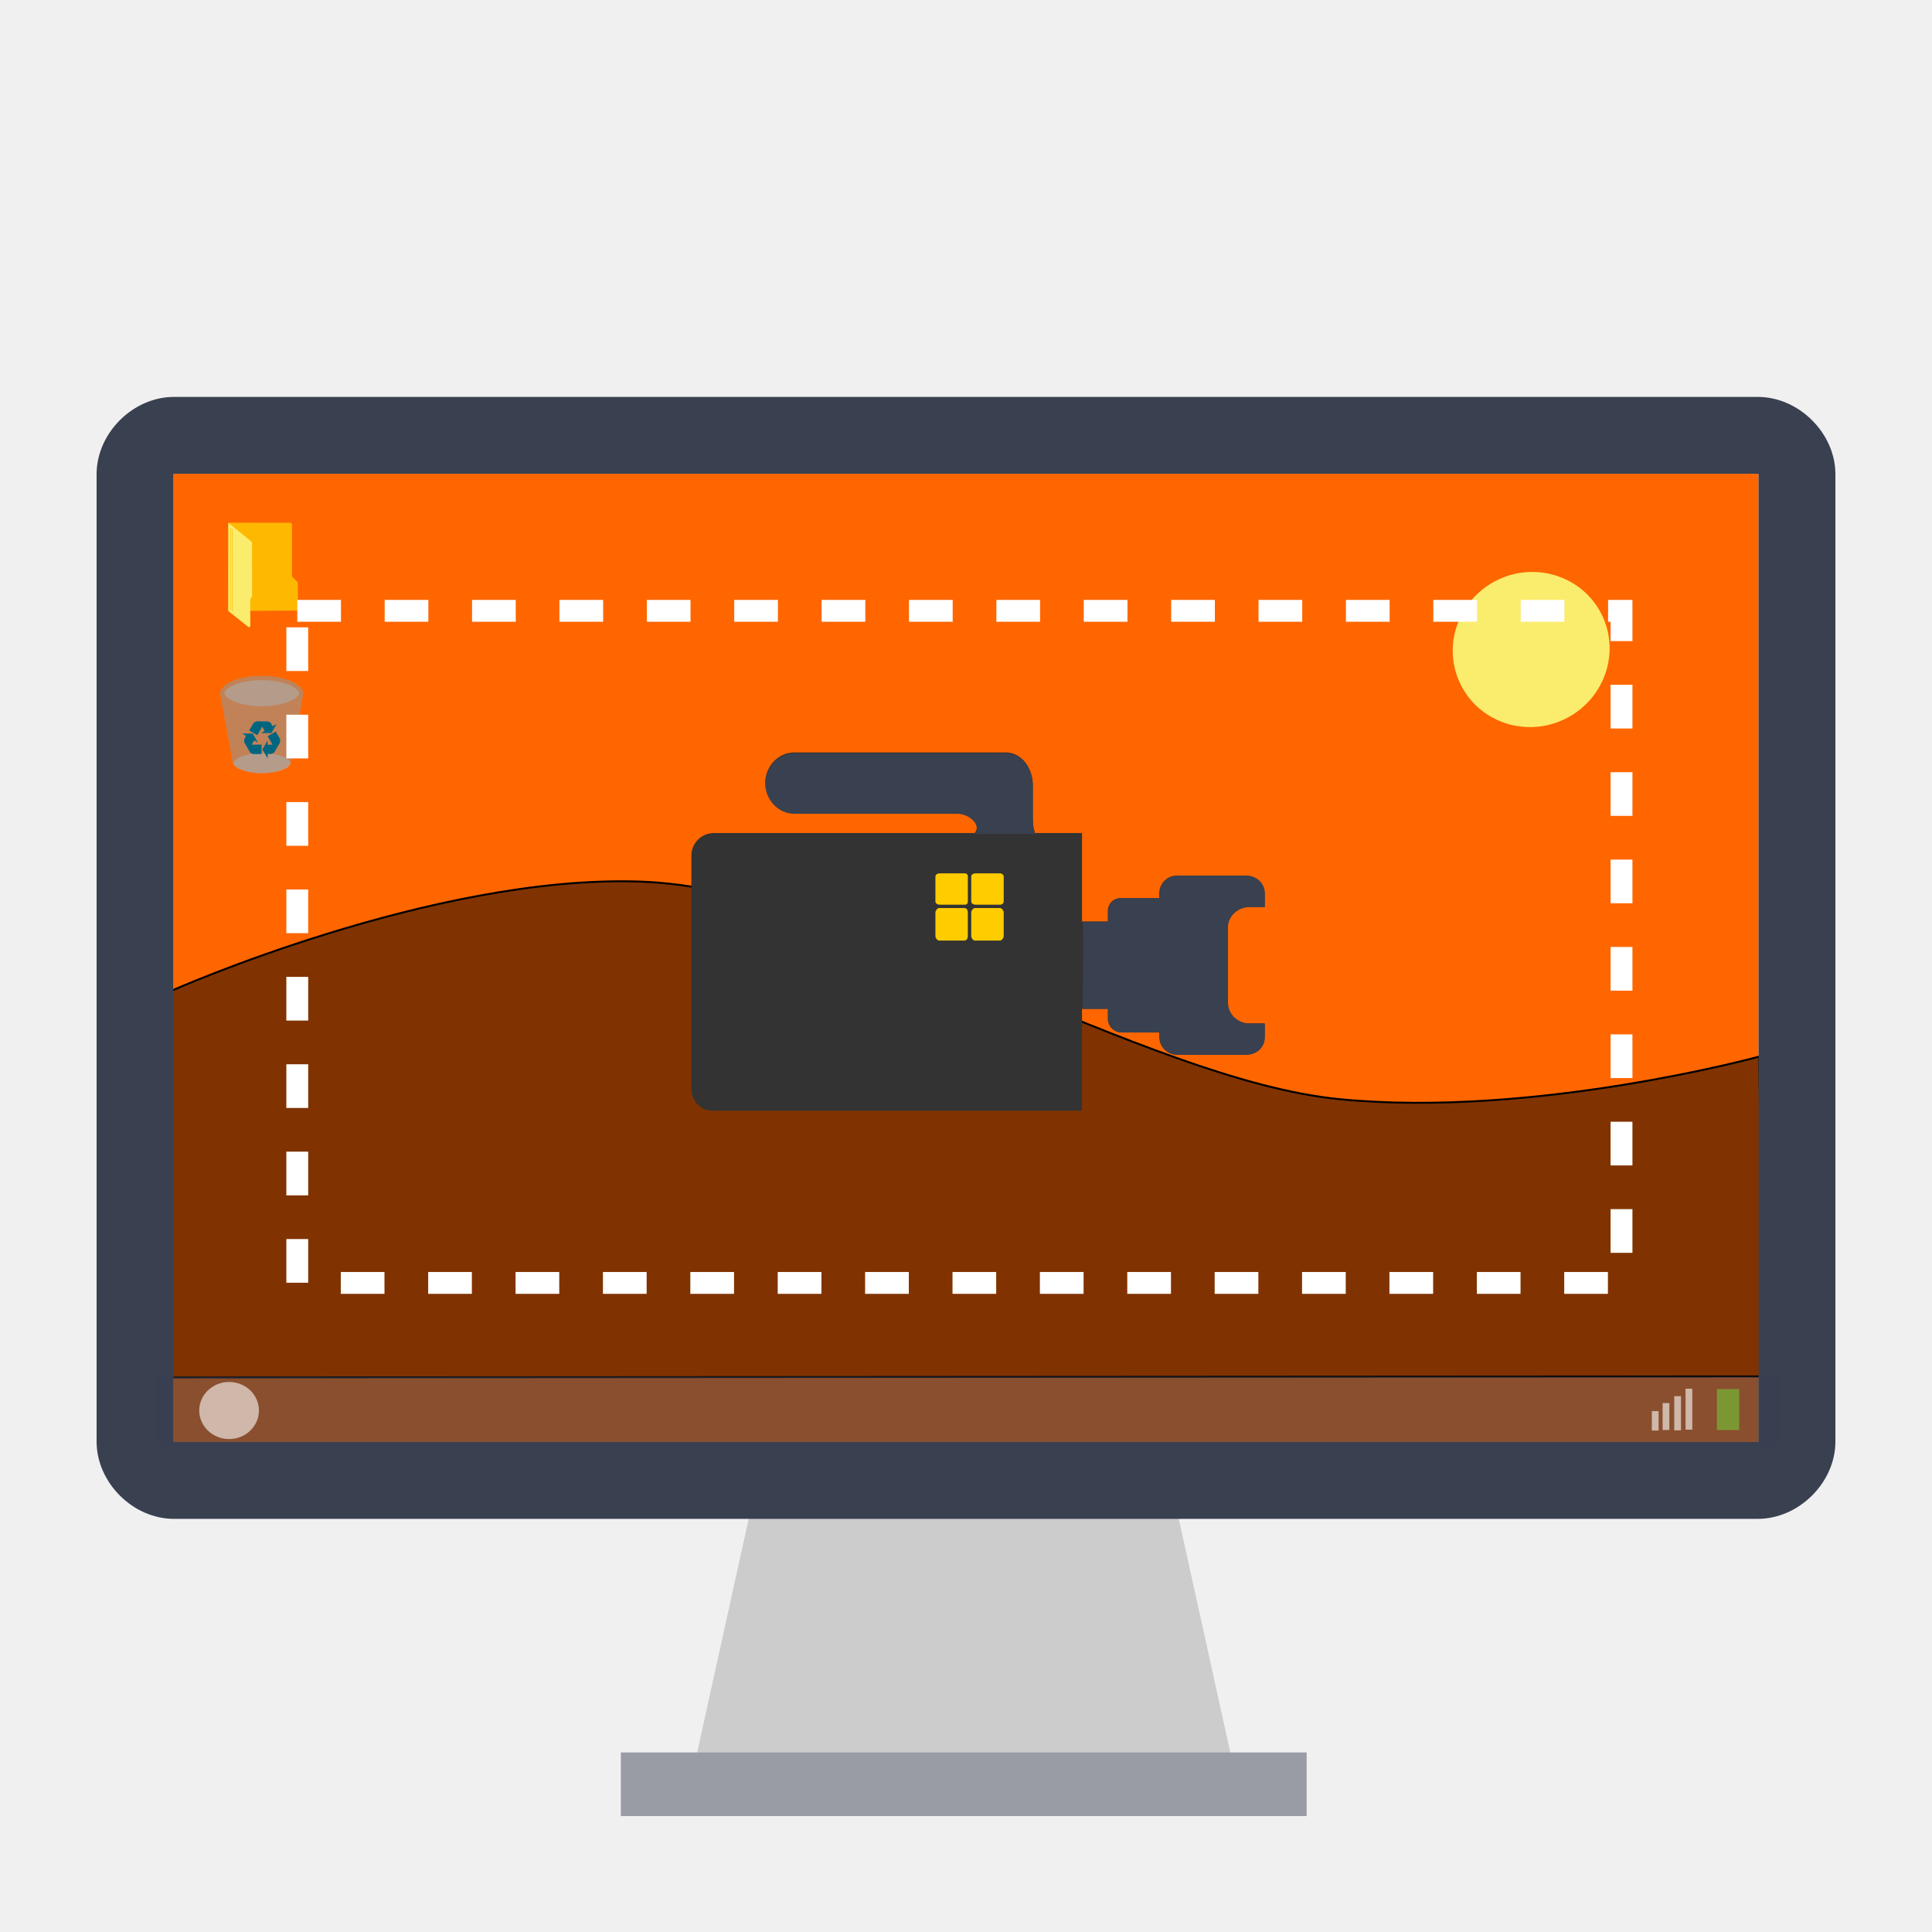
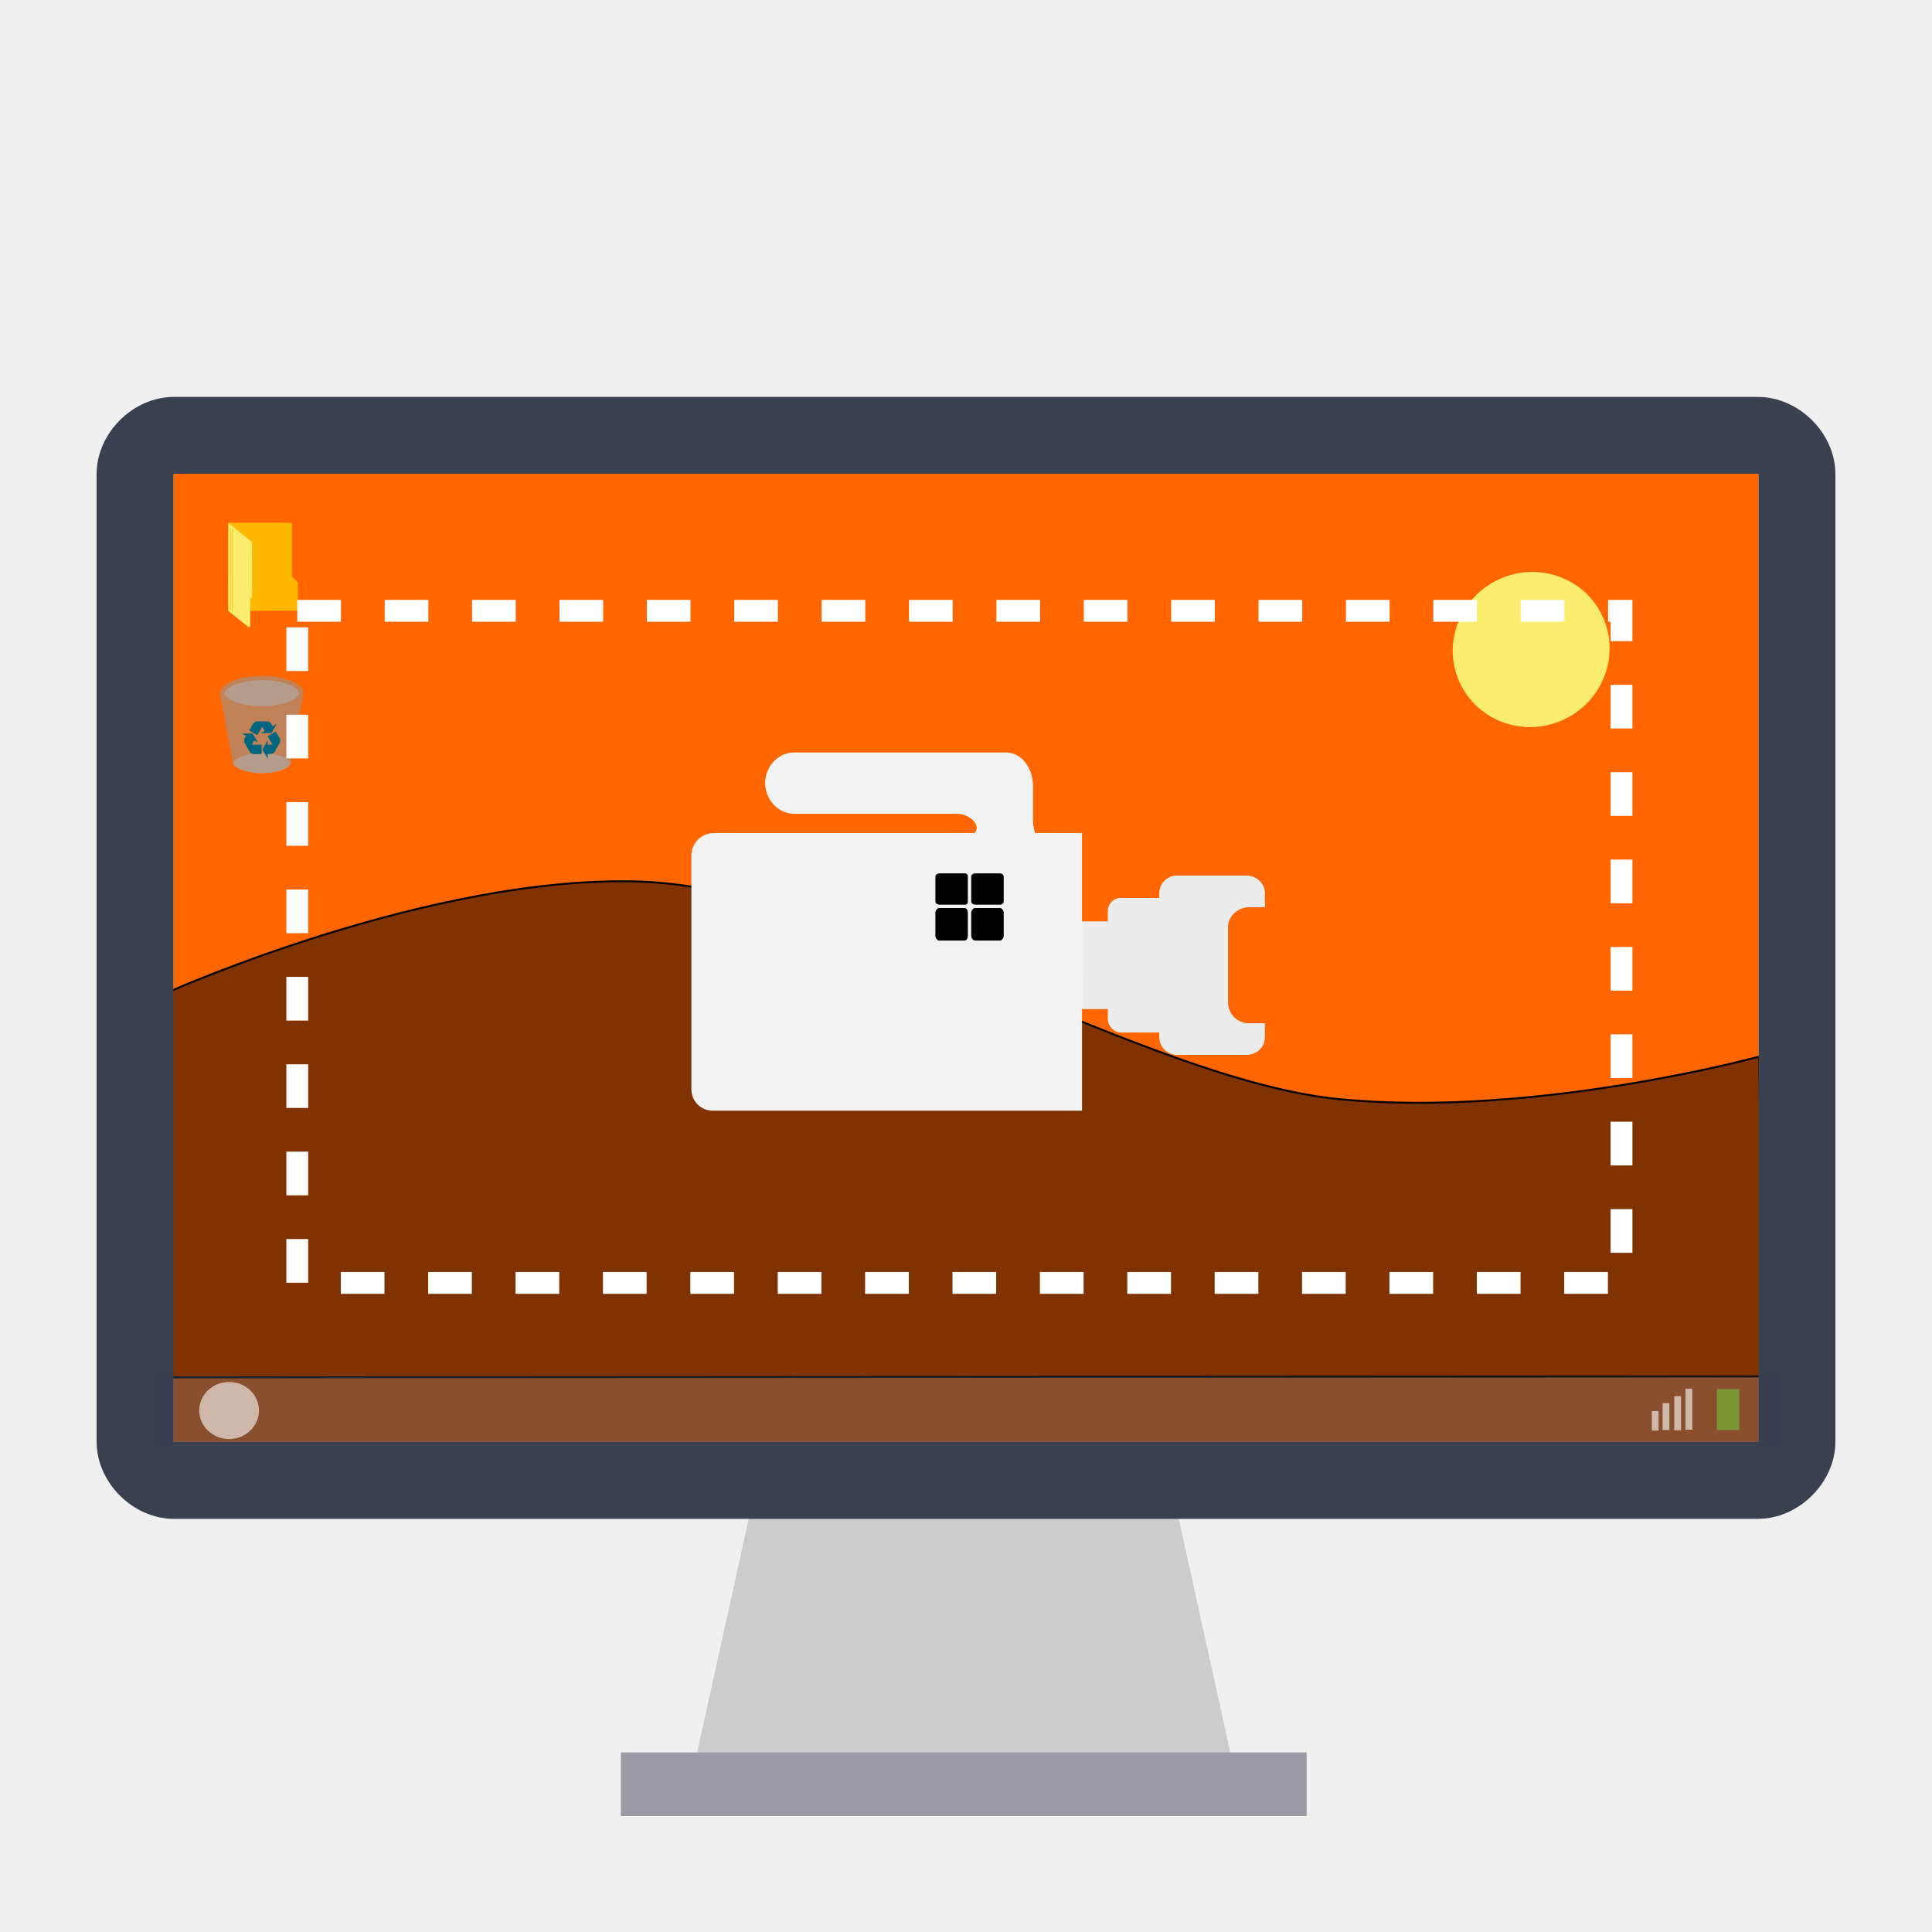
<svg xmlns="http://www.w3.org/2000/svg" version="1.1" id="Layer_1" x="0px" y="0px" viewBox="0 0 500 500" xml:space="preserve" width="100%" height="100%">
  <defs id="defs55" />
  <polygon style="fill:#cccccc" points="171.063,352.014 289.402,352.014 309.125,441.463 151.34,441.463 " id="polygon3" transform="matrix(0.9,0,0,0.9,42.20468,65.36541)" />
  <rect x="160.677" y="453.534" style="fill:#d8d9dd" width="177.474" height="16.466" id="rect5" />
  <rect x="160.677" y="453.534" style="opacity:0.4;fill:#394050;enable-background:new" width="177.474" height="16.466" id="rect11" />
  <g id="g23" transform="translate(0,39.767)" />
  <g id="g25" transform="translate(0,39.767)" />
  <g id="g27" transform="translate(0,39.767)" />
  <g id="g29" transform="translate(0,39.767)" />
  <g id="g31" transform="translate(0,39.767)" />
  <g id="g33" transform="translate(0,39.767)" />
  <g id="g35" transform="translate(0,39.767)" />
  <g id="g37" transform="translate(0,39.767)" />
  <g id="g39" transform="translate(0,39.767)" />
  <g id="g41" transform="translate(0,39.767)" />
  <g id="g43" transform="translate(0,39.767)" />
  <g id="g45" transform="translate(0,39.767)" />
  <g id="g47" transform="translate(0,39.767)" />
  <g id="g49" transform="translate(0,39.767)" />
  <g id="g51" transform="translate(0,39.767)" />
  <g id="g3101" transform="matrix(0.9,0,0,0.9,23.58876,29.57511)">
    <path id="path9" d="m 479.225,103.37 c 0.013,0 0.246,0.151 0.246,0.164 V 381.791 H 23.665 V 103.534 c 0,-0.013 0.162,-0.164 0.175,-0.164 H 479.225 l 0,0 z" style="fill:#ff6600;fill-opacity:1" />
    <path id="path3787" d="m 23.021,252.065 -0.729,111.164 458.586,-0.281 -1.212,-91.981 c 0,0 -64.754,17.728 -120.758,12.241 C 302.904,277.721 217.521,222.721 157.924,220.647 98.326,218.572 23.021,252.065 23.021,252.065 z" style="fill:#803300;stroke:#000000;stroke-width:0.556px;stroke-linecap:butt;stroke-linejoin:miter;stroke-opacity:1" />
    <path id="path7" d="m 479.225,103.37 c 0.013,0 0.246,0.151 0.246,0.164 V 381.791 H 23.665 V 103.534 c 0,-0.013 0.162,-0.164 0.175,-0.164 H 479.225 l 0,0 z M 501.568,242.579 V 103.495 c 0,-11.79 -10.513,-22.222 -22.304,-22.222 l 0,0 H 23.801 c -11.79,0 -22.233,10.432 -22.233,22.222 v 139.085 0.003 139.086 c 0,11.791 10.442,22.222 22.233,22.222 H 479.264 l 0,0 c 11.791,0 22.304,-10.432 22.304,-22.222 v -139.086 -0.003 z" style="fill:#394050" />
    <rect y="363.005" x="18.444" height="20" width="467.143" id="rect3062" style="fill:#394050;fill-opacity:0.588;stroke:none" />
    <path id="path2996" d="m 39.446,117.451 17.854,0.013 0.3,0.134 0.148,0.287 0,15.02 1.688,1.728 0.013,7.781 -0.425,0.291 -19.587,0.143 z" style="fill:#ffb800;stroke:none" />
    <path id="path3766" d="m 39.446,117.451 6.813,5.584 0.025,15.575 -0.532,0.81 0.013,7.864 -0.431,0.241 -5.899,-4.684 z" style="fill:#faec6d;stroke:none" />
    <path id="path3768" d="m 40.099,142.481 0.036,-23.423" style="fill:none;stroke:#ffb800;stroke-width:0.142px;stroke-linecap:round;stroke-linejoin:miter;stroke-opacity:1" />
    <path id="path3768-3" d="m 40.574,142.822 0.036,-23.423" style="fill:none;stroke:#ffb800;stroke-width:0.142px;stroke-linecap:round;stroke-linejoin:miter;stroke-opacity:1" />
    <path style="fill:#cccccc;fill-opacity:0.588;stroke-width:0.785" d="m 47.67,170.194 c -3.724,-0.186 -7.165,-1.217 -8.651,-2.593 -0.377,-0.349 -0.678,-0.847 -0.677,-1.121 0.002,-0.463 0.572,-1.156 1.371,-1.666 3.422,-2.184 10.502,-2.765 15.693,-1.289 1.793,0.51 3.148,1.205 3.896,1.998 0.506,0.537 0.601,0.877 0.381,1.361 -0.517,1.138 -2.817,2.297 -5.712,2.877 -1.165,0.233 -2.274,0.366 -3.649,0.436 -1.203,0.061 -1.355,0.061 -2.653,-0.004 z" id="path3340" />
    <path style="fill:#cccccc;fill-opacity:0.588;stroke-width:0.785" d="m 48.045,189.432 c -2.857,-0.142 -5.497,-0.934 -6.637,-1.989 -0.289,-0.268 -0.52,-0.65 -0.519,-0.86 0.001,-0.356 0.439,-0.887 1.052,-1.278 2.625,-1.676 8.058,-2.122 12.041,-0.989 1.376,0.391 2.415,0.924 2.989,1.533 0.388,0.412 0.461,0.673 0.293,1.044 -0.396,0.873 -2.162,1.762 -4.383,2.207 -0.894,0.179 -1.745,0.281 -2.8,0.335 -0.923,0.047 -1.04,0.047 -2.036,-0.004 z" id="path3340-3" />
    <path style="fill:#969696;fill-opacity:0.588;stroke-width:0.785" d="m 47.855,189.439 c -3.06,-0.21 -5.551,-1.045 -6.628,-2.223 -0.383,-0.419 -0.487,-0.644 -0.601,-1.3 -0.313,-1.811 -3.393,-18.382 -3.474,-18.691 -0.551,-2.112 1.699,-4.025 5.967,-5.073 0.978,-0.24 2.463,-0.478 3.641,-0.583 1.058,-0.094 3.514,-0.094 4.573,0 5.164,0.46 9.029,2.24 9.611,4.426 0.112,0.422 0.103,0.745 -0.04,1.328 -0.154,0.631 -3.475,18.632 -3.475,18.835 0,0.083 -0.084,0.318 -0.187,0.524 -0.522,1.044 -2.271,1.969 -4.634,2.451 -1.315,0.268 -3.375,0.401 -4.755,0.306 z" id="path3348" />
    <g style="fill:#006680;stroke:#006680;stroke-opacity:1" id="g20" transform="matrix(0.2929935,0,0,0.2929935,30.44043,154.9957)">
      <linearGradient y2="89.454" x2="81.226" y1="89.454" x1="64.779" gradientUnits="userSpaceOnUse" id="SVGID_2_">
        <stop id="stop23" style="stop-color:#80C11B" offset="0" />
        <stop id="stop25" style="stop-color:#80E21B" offset="1" />
      </linearGradient>
      <path style="fill:#006680;stroke:#006680;stroke-opacity:1" id="path27" d="m 68.818,87.321 -4.039,7.105 4.105,7.037 -0.016,-3.096 3.416,-0.063 c 2.135,-0.059 3.303,-1.699 3.303,-1.699 l 5.166,-8.844 c 1.104,-2.484 -0.076,-4.172 -0.076,-4.172 l -3.594,-6.146 -7.104,4.107 4.563,7.889 c 0.168,0.416 -0.1,0.754 -0.596,0.746 l -5.107,0.035 -0.021,-2.899 0,0 z" />
      <linearGradient y2="88.809" x2="62.918" y1="88.809" x1="46.181" gradientUnits="userSpaceOnUse" id="SVGID_3_">
        <stop id="stop30" style="stop-color:#80C11B" offset="0" />
        <stop id="stop32" style="stop-color:#80E21B" offset="1" />
      </linearGradient>
      <path style="fill:#006680;stroke:#006680;stroke-opacity:1" id="path34" d="m 58.476,86.259 -4.15,-7.043 -8.145,0.055 2.689,1.529 -1.651,2.99 c -1.013,1.881 -0.17,3.711 -0.17,3.711 l 5.096,8.885 c 1.604,2.197 3.656,2.011 3.656,2.011 l 7.118,-0.05 -0.024,-8.207 -9.112,0.027 C 53.34,90.104 53.179,89.706 53.432,89.278 l 2.515,-4.447 2.529,1.428 0,0 z" />
      <linearGradient y2="73.499" x2="76.783" y1="73.499" x1="51.884" gradientUnits="userSpaceOnUse" id="SVGID_4_">
        <stop id="stop37" style="stop-color:#80C11B" offset="0" />
        <stop id="stop39" style="stop-color:#80E21B" offset="1" />
      </linearGradient>
      <path style="fill:#006680;stroke:#006680;stroke-opacity:1" id="path41" d="m 64.572,77.841 8.174,-0.063 4.037,-7.074 -2.672,1.561 -1.762,-2.928 C 71.232,67.519 69.224,67.329 69.224,67.329 L 58.981,67.282 c -2.707,0.287 -3.573,2.154 -3.573,2.154 l -3.524,6.188 7.111,4.092 4.546,-7.896 c 0.276,-0.354 0.701,-0.291 0.944,0.145 l 2.588,4.402 -2.501,1.474 0,0 z" />
    </g>
    <path transform="matrix(1.096774,0,0,1,-7.970878,-9.838942)" d="m 51.265,382.538 a 7.829,8.207 0 0 1 -7.794,8.244 7.829,8.207 0 0 1 -7.863,-8.171 7.829,8.207 0 0 1 7.793,-8.244 7.829,8.207 0 0 1 7.864,8.17" id="path3832" style="fill:#ffffff;fill-opacity:0.588;stroke:none" />
    <rect y="366.577" x="467.489" height="11.786" width="6.429" id="rect3852" style="fill:#71c837;fill-opacity:0.588;stroke:none" />
    <rect y="366.464" x="458.475" height="11.786" width="1.946" id="rect3852-6" style="fill:#ffffff;fill-opacity:0.588;stroke:none" />
    <rect y="368.61" x="455.224" height="9.829" width="1.946" id="rect3852-6-7" style="fill:#ffffff;fill-opacity:0.588;stroke:none" />
    <rect y="370.599" x="451.878" height="7.745" width="1.946" id="rect3852-6-7-5" style="fill:#ffffff;fill-opacity:0.588;stroke:none" />
    <rect y="372.903" x="448.784" height="5.599" width="1.946" id="rect3852-6-7-5-3" style="fill:#ffffff;fill-opacity:0.588;stroke:none" />
    <path transform="matrix(0.2825376,-0.1436736,0.1355411,0.2665449,130.5766,255.7138)" d="m 1014.286,126.286 a 71.429,74.286 0 0 1 -71.345,74.286 71.429,74.286 0 0 1 -71.512,-74.111 71.429,74.286 0 0 1 71.177,-74.46 71.429,74.286 0 0 1 71.679,73.936" id="path3767" style="fill:#faec6d;fill-opacity:1;stroke:none" />
  </g>
  <rect style="fill:none;stroke:#ffffff;stroke-width:5.654;stroke-linecap:butt;stroke-linejoin:miter;stroke-miterlimit:4;stroke-opacity:1;stroke-dasharray:11.308, 11.308;stroke-dashoffset:0" id="rect4235" width="342.712" height="173.937" x="76.934" y="158.082" />
-   <path id="path68" style="fill:#333333;fill-opacity:1;fill-rule:evenodd;stroke:none;stroke-width:0.426" d="m 286.695,238.478 h -6.668 v -22.885 h -12.168 c -0.285,-0.867 -0.576,-2.028 -0.576,-3.473 v -8.983 c 0,-4.352 -2.894,-8.401 -6.946,-8.401 h -54.755 c -4.346,0 -7.534,3.77 -7.534,7.822 0,4.052 3.188,7.825 7.534,7.825 h 41.999 c 2.894,0 5.213,2.028 5.213,3.761 0,0.582 -0.282,1.161 -0.582,1.449 h -67.49 c -3.188,0 -5.792,2.606 -5.792,5.798 v 60.541 c 0,2.903 2.315,5.507 5.504,5.507 h 95.594 v -26.367 h 6.668 v 2.606 c 0,1.746 1.449,3.482 3.473,3.482 h 9.85 v 1.158 c 0,2.606 2.028,4.631 4.631,4.631 h 17.675 c 2.903,0 4.919,-2.025 4.919,-4.631 v -3.473 h -4.049 c -2.897,0 -5.51,-2.325 -5.51,-5.51 v -19.409 c 0,-2.894 2.612,-5.213 5.51,-5.213 h 4.049 v -3.473 c 0,-2.615 -2.015,-4.64 -4.919,-4.64 h -17.675 c -2.603,0 -4.631,2.025 -4.631,4.64 v 1.158 h -9.85 c -2.025,0 -3.473,1.449 -3.473,3.473 v 2.606" />
-   <path id="path72" style="fill:#ffcc00;fill-opacity:1;fill-rule:evenodd;stroke:none;stroke-width:0.426" d="m 243.241,226.022 h 6.374 c 0.582,0 0.861,0.288 0.861,0.867 v 6.38 c 0,0.579 -0.279,0.87 -0.861,0.87 h -6.374 c -0.579,0 -1.158,-0.291 -1.158,-0.87 v -6.38 c 0,-0.579 0.579,-0.867 1.158,-0.867 v 0" />
-   <path id="path74" style="fill:#ffcc00;fill-opacity:1;fill-rule:evenodd;stroke:none;stroke-width:0.426" d="m 252.212,235.005 h 6.664 c 0.294,0 0.882,0.579 0.882,1.158 v 6.077 c 0,0.579 -0.588,1.17 -0.882,1.17 h -6.664 c -0.282,0 -0.858,-0.591 -0.858,-1.17 v -6.077 c 0,-0.579 0.576,-1.158 0.858,-1.158 v 0" />
-   <path id="path76" style="fill:#ffcc00;fill-opacity:1;fill-rule:evenodd;stroke:none;stroke-width:0.426" d="m 242.953,235.005 h 6.661 c 0.582,0 0.861,0.579 0.861,1.158 v 6.077 c 0,0.579 -0.279,1.17 -0.861,1.17 h -6.661 c -0.291,0 -0.87,-0.591 -0.87,-1.17 v -6.077 c 0,-0.579 0.579,-1.158 0.87,-1.158 v 0" />
-   <path id="path78" style="fill:#ffcc00;fill-opacity:1;fill-rule:evenodd;stroke:none;stroke-width:0.426" d="m 252.512,226.022 h 6.364 c 0.294,0 0.882,0.288 0.882,0.867 v 6.38 c 0,0.579 -0.588,0.87 -0.882,0.87 h -6.364 c -0.582,0 -1.158,-0.291 -1.158,-0.87 v -6.38 c 0,-0.579 0.576,-0.867 1.158,-0.867 v 0" />
-   <path id="path68-3" style="fill:#394050;fill-opacity:1;fill-rule:evenodd;stroke:none;stroke-width:0.426" d="m 286.815,238.528 h -6.668 c 0.474,-1.181 0,22.594 0,22.594 h 6.668 v 2.606 c 0,1.746 1.449,3.482 3.473,3.482 h 9.85 v 1.158 c 0,2.606 2.028,4.631 4.631,4.631 h 17.675 c 2.903,0 4.919,-2.024 4.919,-4.631 v -3.473 h -4.049 c -2.897,0 -5.51,-2.325 -5.51,-5.51 V 239.976 c 0,-2.894 2.612,-5.213 5.51,-5.213 h 4.049 v -3.473 c 0,-2.615 -2.015,-4.64 -4.919,-4.64 H 304.768 c -2.603,0 -4.631,2.025 -4.631,4.64 v 1.158 h -9.85 c -2.025,0 -3.473,1.449 -3.473,3.473 v 2.606" />
-   <path id="path68-6" style="fill:#394050;fill-opacity:1;fill-rule:evenodd;stroke:none;stroke-width:0.426" d="m 267.882,215.821 c -0.285,-0.867 -0.576,-2.028 -0.576,-3.473 v -8.983 c 0,-4.352 -2.894,-8.401 -6.946,-8.401 h -54.755 c -4.346,0 -7.534,3.77 -7.534,7.822 0,4.052 3.188,7.825 7.534,7.825 h 41.999 c 2.894,0 5.213,2.028 5.213,3.761 0,0.582 -0.282,1.161 -0.582,1.449" />
+   <path id="path68" style="fill:#f2f2f2;fill-opacity:1;fill-rule:evenodd;stroke:none;stroke-width:0.426" d="m 286.695,238.478 h -6.668 v -22.885 h -12.168 c -0.285,-0.867 -0.576,-2.028 -0.576,-3.473 v -8.983 c 0,-4.352 -2.894,-8.401 -6.946,-8.401 h -54.755 c -4.346,0 -7.534,3.77 -7.534,7.822 0,4.052 3.188,7.825 7.534,7.825 h 41.999 c 2.894,0 5.213,2.028 5.213,3.761 0,0.582 -0.282,1.161 -0.582,1.449 h -67.49 c -3.188,0 -5.792,2.606 -5.792,5.798 v 60.541 c 0,2.903 2.315,5.507 5.504,5.507 h 95.594 v -26.367 h 6.668 v 2.606 c 0,1.746 1.449,3.482 3.473,3.482 h 9.85 v 1.158 c 0,2.606 2.028,4.631 4.631,4.631 h 17.675 c 2.903,0 4.919,-2.025 4.919,-4.631 v -3.473 h -4.049 c -2.897,0 -5.51,-2.325 -5.51,-5.51 v -19.409 c 0,-2.894 2.612,-5.213 5.51,-5.213 h 4.049 v -3.473 c 0,-2.615 -2.015,-4.64 -4.919,-4.64 h -17.675 c -2.603,0 -4.631,2.025 -4.631,4.64 v 1.158 h -9.85 c -2.025,0 -3.473,1.449 -3.473,3.473 v 2.606" />
+   <path id="path72" style="fill:#000000;fill-opacity:1;fill-rule:evenodd;stroke:none;stroke-width:0.426" d="m 243.241,226.022 h 6.374 c 0.582,0 0.861,0.288 0.861,0.867 v 6.38 c 0,0.579 -0.279,0.87 -0.861,0.87 h -6.374 c -0.579,0 -1.158,-0.291 -1.158,-0.87 v -6.38 c 0,-0.579 0.579,-0.867 1.158,-0.867 v 0" />
+   <path id="path74" style="fill:#000000;fill-opacity:1;fill-rule:evenodd;stroke:none;stroke-width:0.426" d="m 252.212,235.005 h 6.664 c 0.294,0 0.882,0.579 0.882,1.158 v 6.077 c 0,0.579 -0.588,1.17 -0.882,1.17 h -6.664 c -0.282,0 -0.858,-0.591 -0.858,-1.17 v -6.077 c 0,-0.579 0.576,-1.158 0.858,-1.158 v 0" />
+   <path id="path76" style="fill:#000000;fill-opacity:1;fill-rule:evenodd;stroke:none;stroke-width:0.426" d="m 242.953,235.005 h 6.661 c 0.582,0 0.861,0.579 0.861,1.158 v 6.077 c 0,0.579 -0.279,1.17 -0.861,1.17 h -6.661 c -0.291,0 -0.87,-0.591 -0.87,-1.17 v -6.077 c 0,-0.579 0.579,-1.158 0.87,-1.158 v 0" />
+   <path id="path78" style="fill:#000000;fill-opacity:1;fill-rule:evenodd;stroke:none;stroke-width:0.426" d="m 252.512,226.022 h 6.364 c 0.294,0 0.882,0.288 0.882,0.867 v 6.38 c 0,0.579 -0.588,0.87 -0.882,0.87 h -6.364 c -0.582,0 -1.158,-0.291 -1.158,-0.87 v -6.38 c 0,-0.579 0.576,-0.867 1.158,-0.867 v 0" />
+   <path id="path68-3" style="fill:#ececec;fill-opacity:1;fill-rule:evenodd;stroke:none;stroke-width:0.426" d="m 286.815,238.528 h -6.668 c 0.474,-1.181 0,22.594 0,22.594 h 6.668 v 2.606 c 0,1.746 1.449,3.482 3.473,3.482 h 9.85 v 1.158 c 0,2.606 2.028,4.631 4.631,4.631 h 17.675 c 2.903,0 4.919,-2.024 4.919,-4.631 v -3.473 h -4.049 c -2.897,0 -5.51,-2.325 -5.51,-5.51 V 239.976 c 0,-2.894 2.612,-5.213 5.51,-5.213 h 4.049 v -3.473 c 0,-2.615 -2.015,-4.64 -4.919,-4.64 H 304.768 c -2.603,0 -4.631,2.025 -4.631,4.64 v 1.158 h -9.85 c -2.025,0 -3.473,1.449 -3.473,3.473 v 2.606" />
+   <path id="path68-6" style="fill:#f2f2f2;fill-opacity:1;fill-rule:evenodd;stroke:none;stroke-width:0.426" d="m 267.882,215.821 c -0.285,-0.867 -0.576,-2.028 -0.576,-3.473 v -8.983 c 0,-4.352 -2.894,-8.401 -6.946,-8.401 h -54.755 c -4.346,0 -7.534,3.77 -7.534,7.822 0,4.052 3.188,7.825 7.534,7.825 h 41.999 c 2.894,0 5.213,2.028 5.213,3.761 0,0.582 -0.282,1.161 -0.582,1.449" />
</svg>
